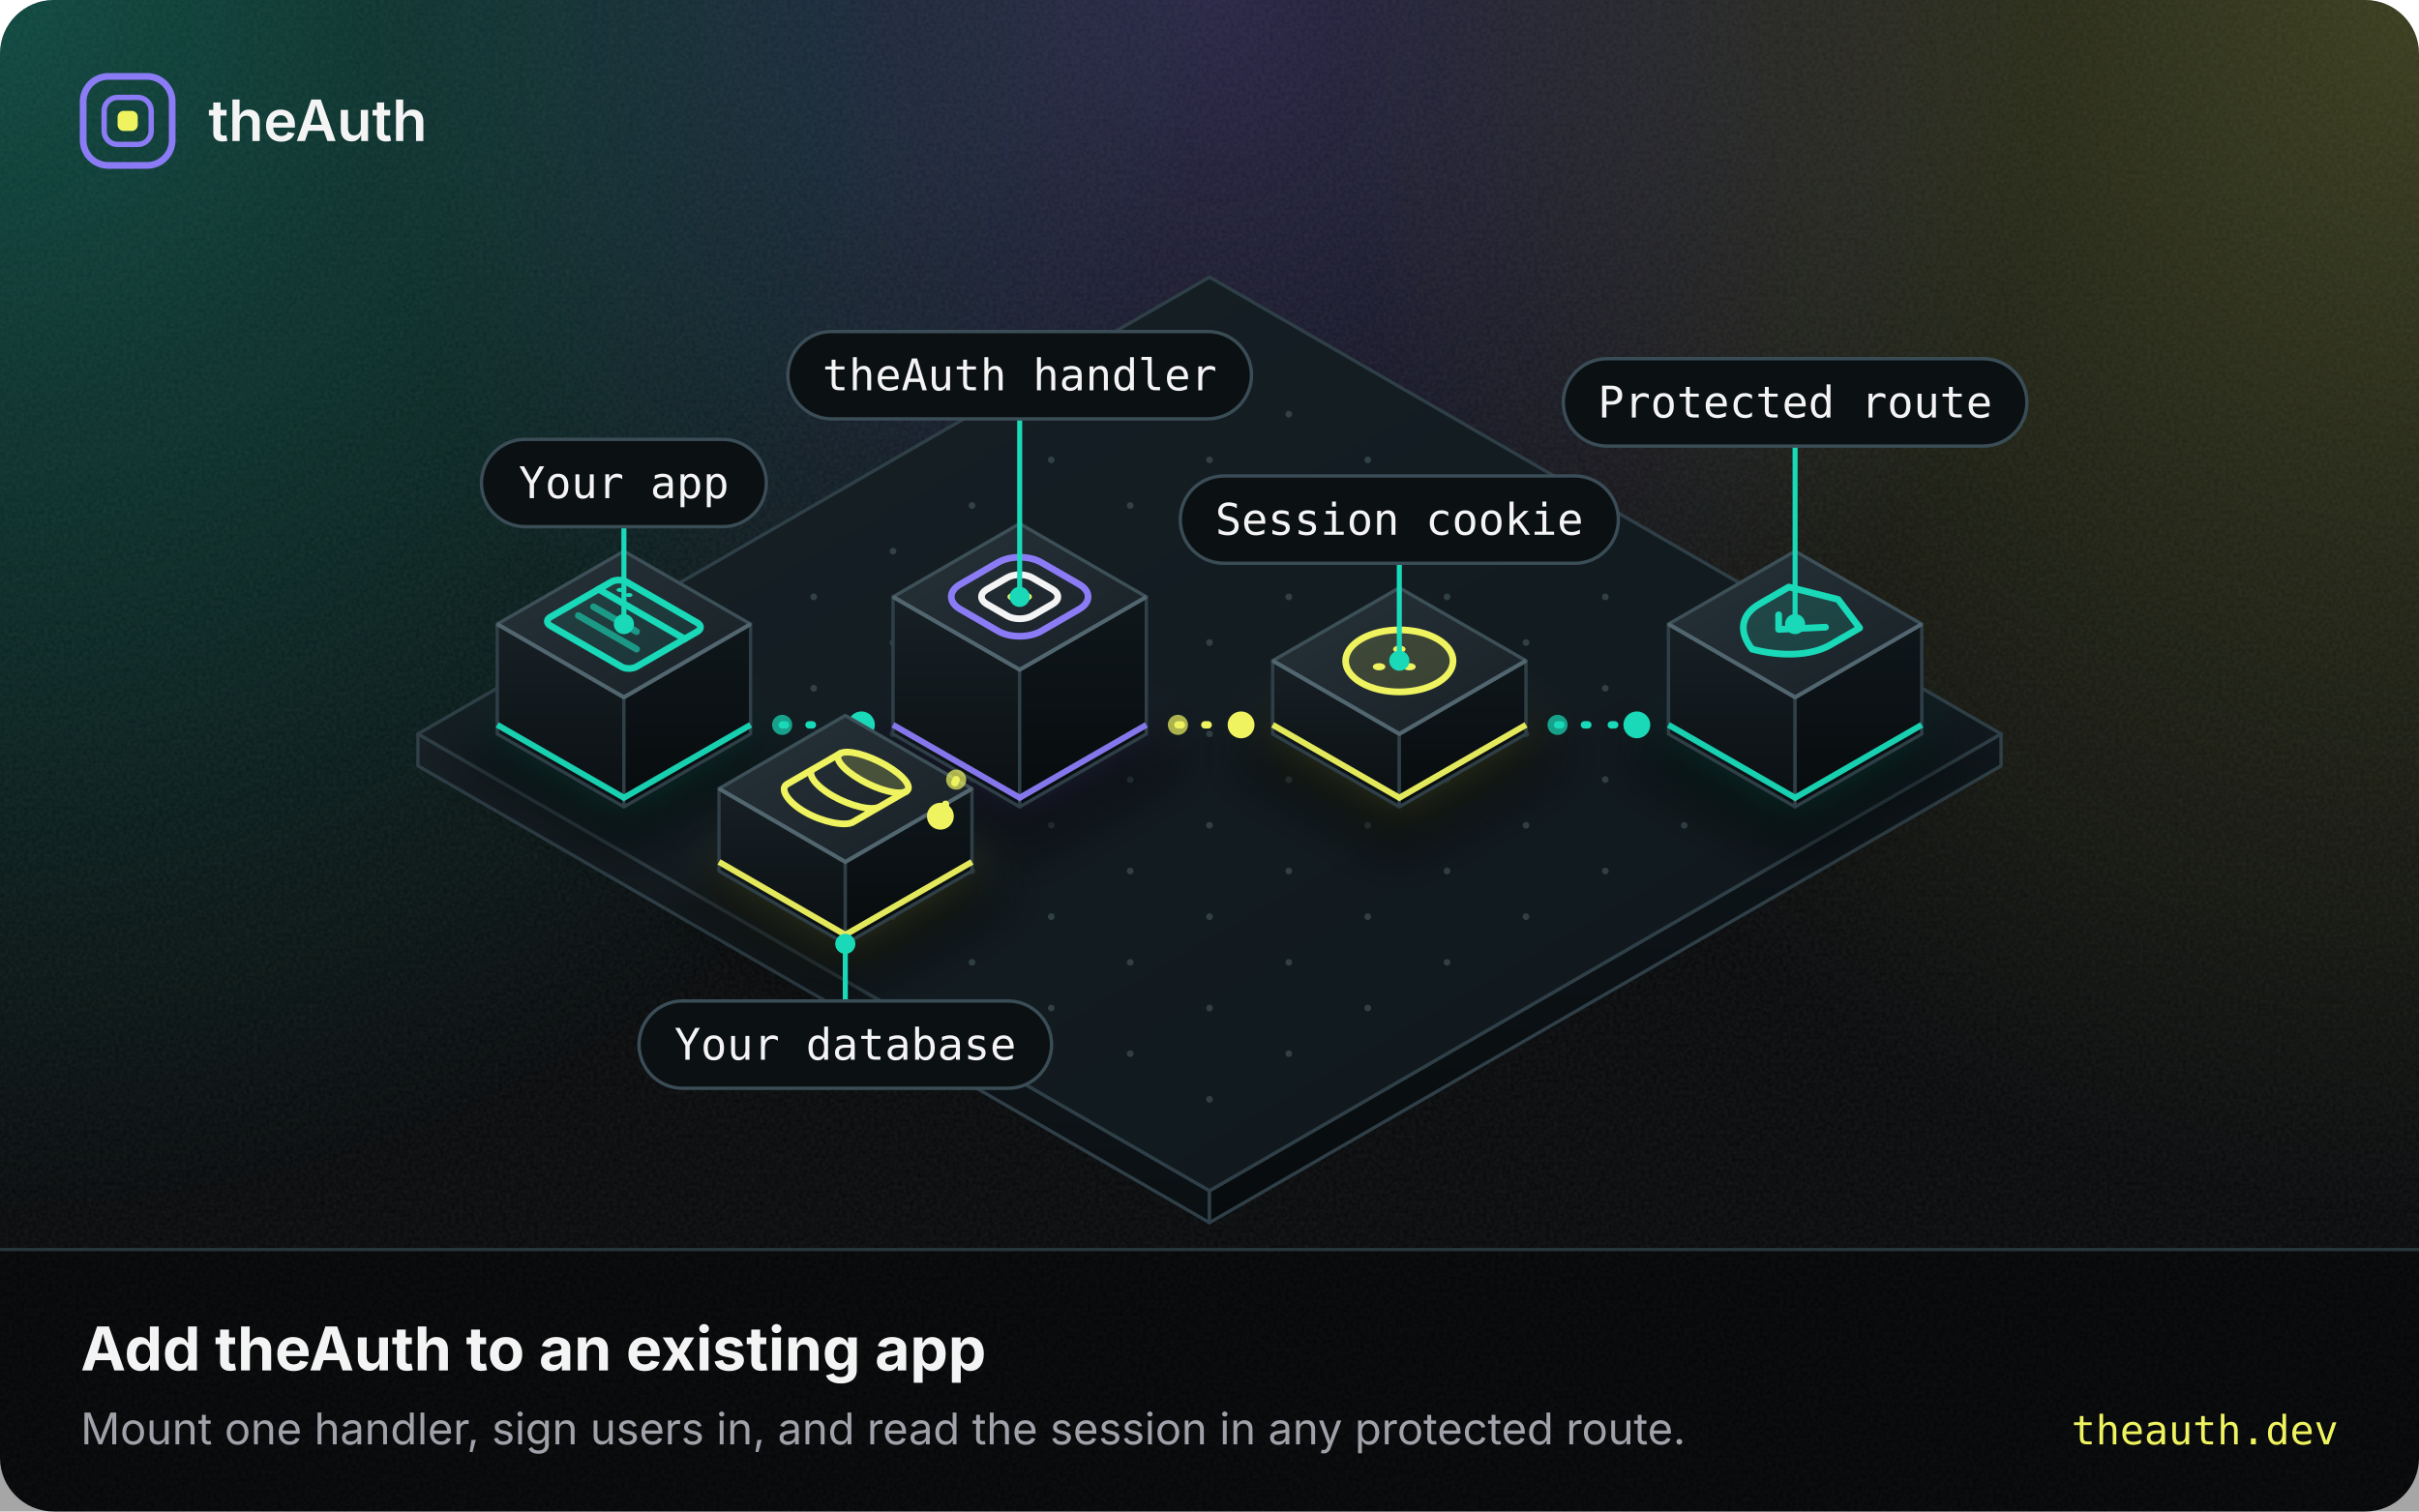
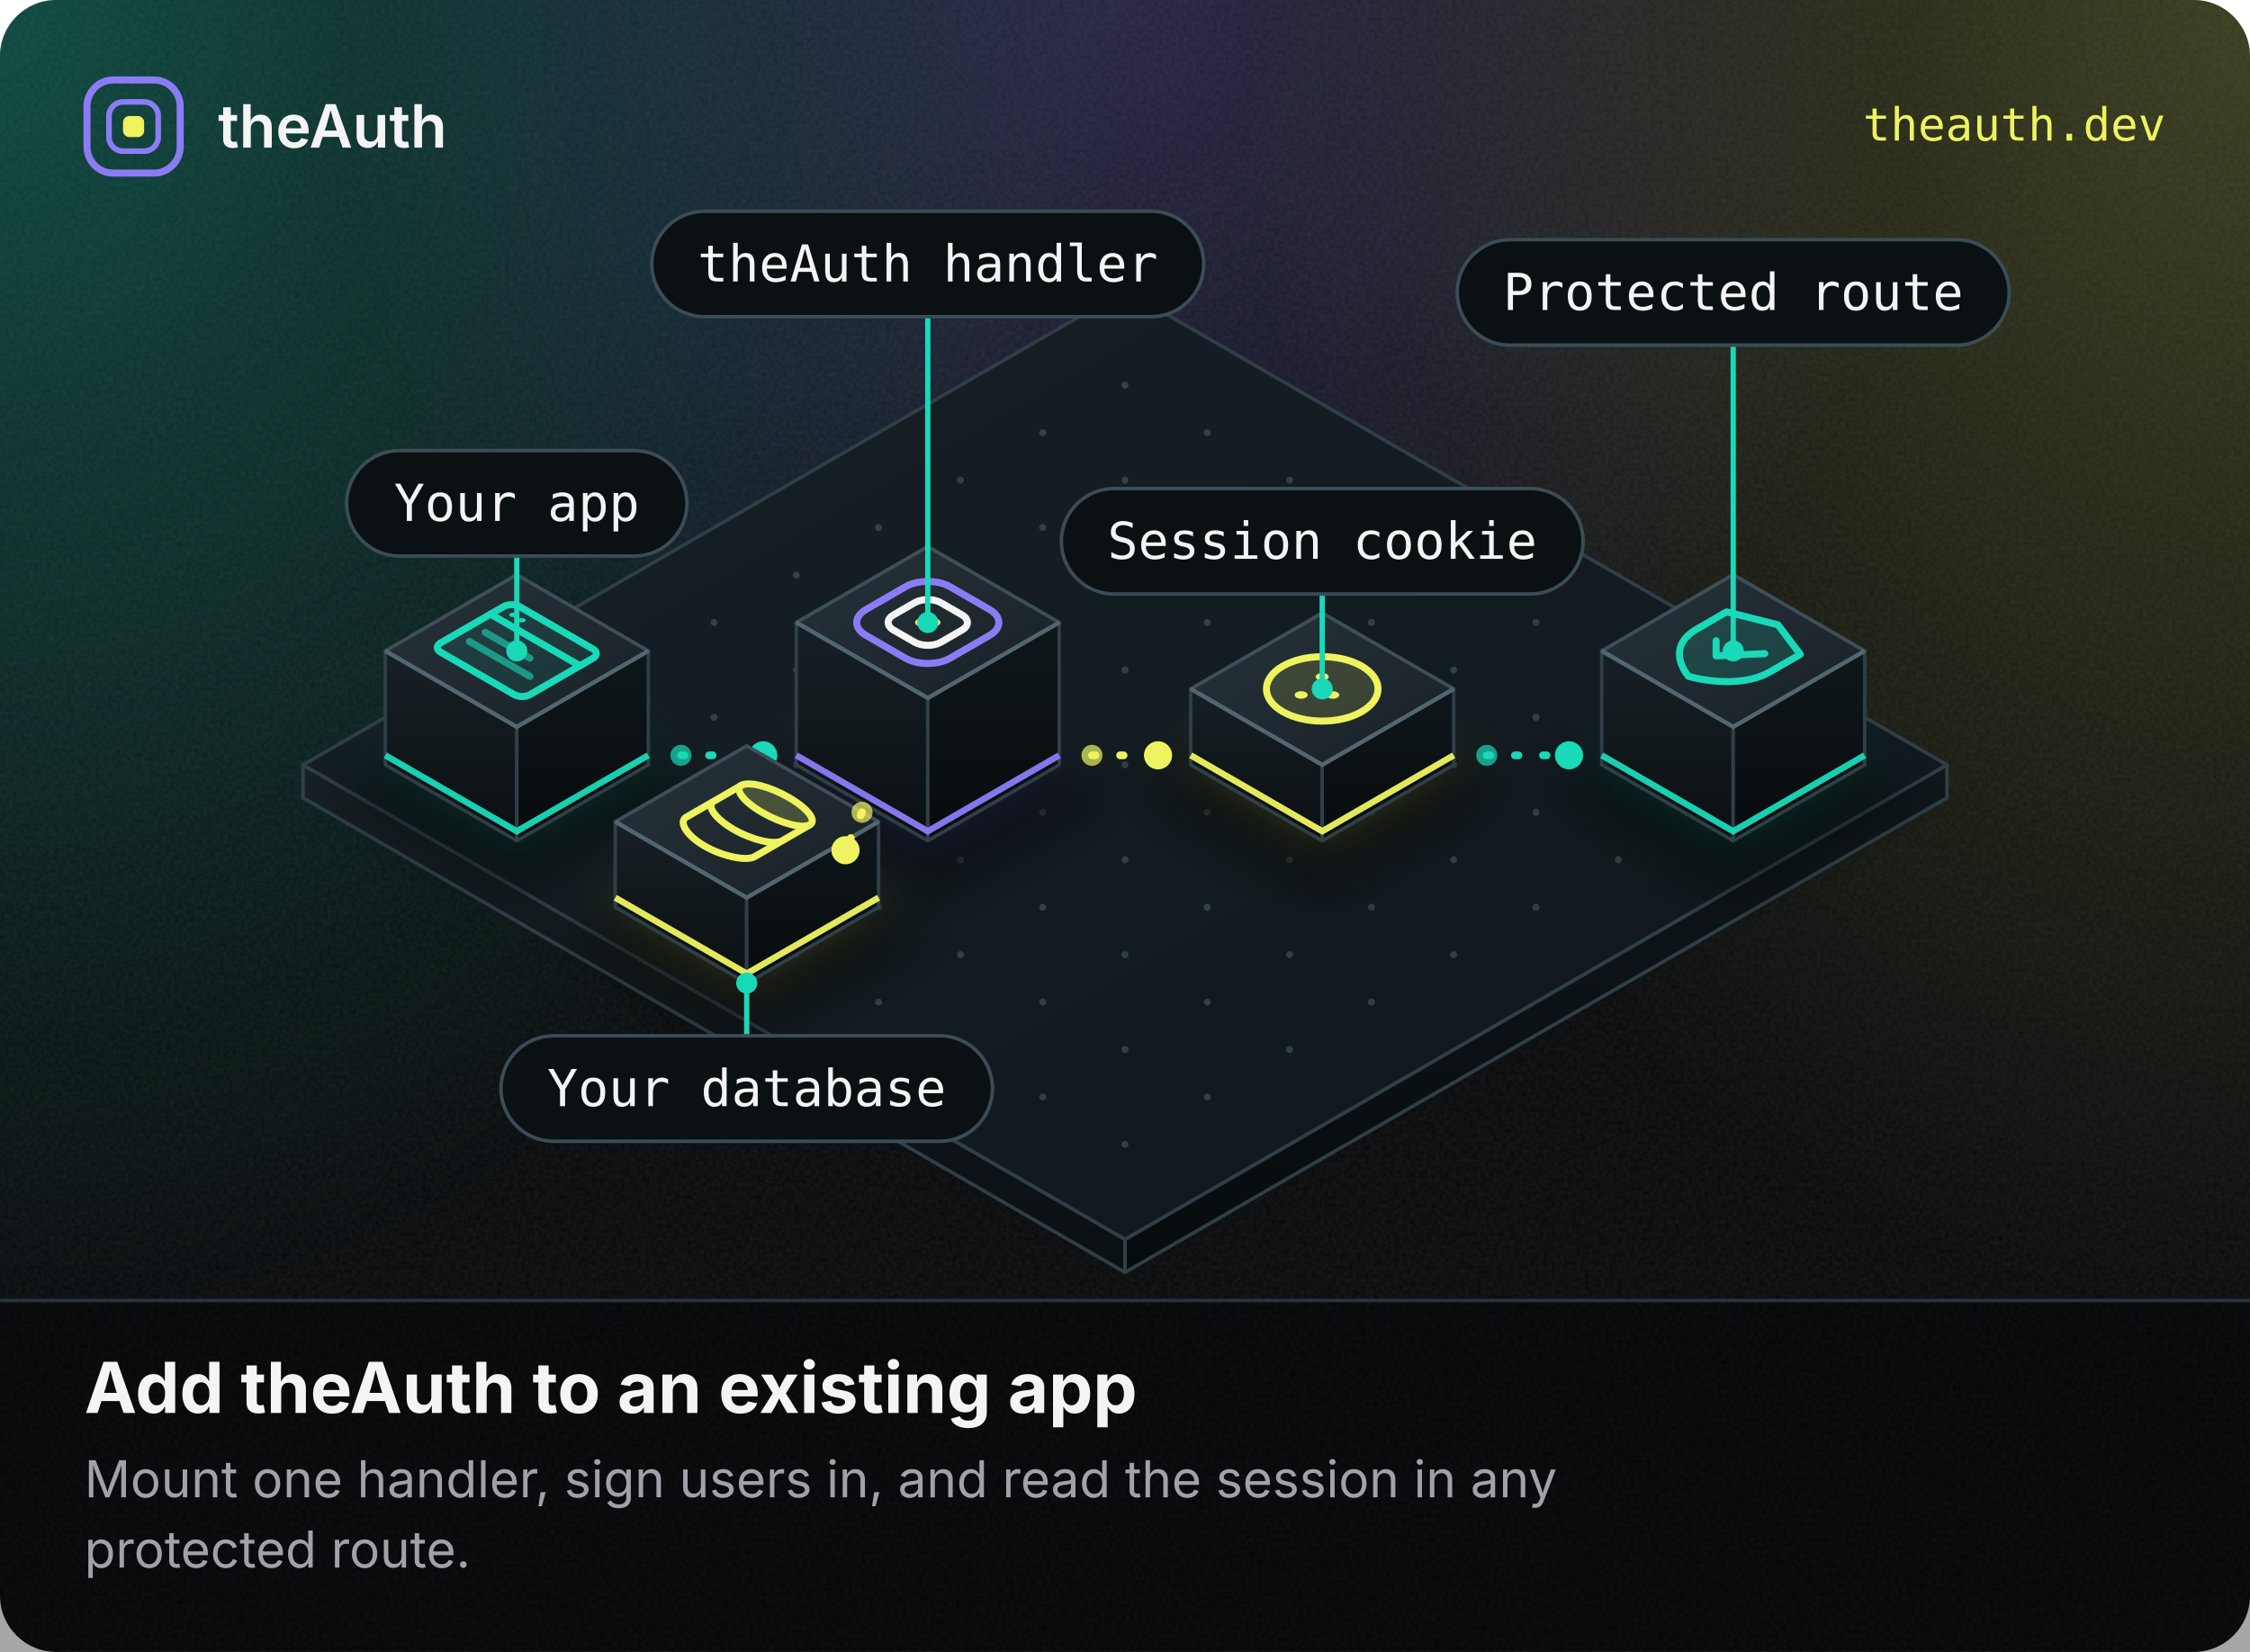
- <svg xmlns="http://www.w3.org/2000/svg" viewBox="0 0 720 450" width="720" height="450" role="img" aria-labelledby="t d" font-family="Inter,ui-sans-serif,system-ui,-apple-system,Segoe UI,Roboto,sans-serif">
+ <svg xmlns="http://www.w3.org/2000/svg" viewBox="0 0 640 470" preserveAspectRatio="xMidYMid meet" role="img" aria-labelledby="t d" font-family="Inter,ui-sans-serif,system-ui,-apple-system,Segoe UI,Roboto,sans-serif">
  <defs>
-     <radialGradient id="g1" cx="0" cy="0" r="1" gradientUnits="userSpaceOnUse" gradientTransform="translate(0 0) scale(360 360)">
+     <radialGradient id="g1" cx="0" cy="0" r="1" gradientUnits="userSpaceOnUse" gradientTransform="translate(0 0) scale(320 376)">
      <stop stop-color="#19d9b8" stop-opacity=".30" />
      <stop offset="1" stop-color="#19d9b8" stop-opacity="0" />
    </radialGradient>
-     <radialGradient id="g2" cx="0" cy="0" r="1" gradientUnits="userSpaceOnUse" gradientTransform="translate(360 0) scale(252 270)">
+     <radialGradient id="g2" cx="0" cy="0" r="1" gradientUnits="userSpaceOnUse" gradientTransform="translate(320 0) scale(224 282)">
      <stop stop-color="#8b7cf6" stop-opacity=".24" />
      <stop offset="1" stop-color="#8b7cf6" stop-opacity="0" />
    </radialGradient>
-     <radialGradient id="g3" cx="0" cy="0" r="1" gradientUnits="userSpaceOnUse" gradientTransform="translate(720 0) scale(324 360)">
+     <radialGradient id="g3" cx="0" cy="0" r="1" gradientUnits="userSpaceOnUse" gradientTransform="translate(640 0) scale(288 376)">
      <stop stop-color="#eef35f" stop-opacity=".22" />
      <stop offset="1" stop-color="#eef35f" stop-opacity="0" />
    </radialGradient>
    <linearGradient id="tf" x1="0" y1="0" x2="1" y2="1">
      <stop stop-color="#27333a" />
      <stop offset="1" stop-color="#182025" />
    </linearGradient>
    <linearGradient id="lf" x1="0" y1="0" x2="0" y2="1">
      <stop stop-color="#172025" />
      <stop offset="1" stop-color="#0a0f12" />
    </linearGradient>
    <linearGradient id="rf" x1="0" y1="0" x2="0" y2="1">
      <stop stop-color="#0f171b" />
      <stop offset="1" stop-color="#070b0d" />
    </linearGradient>
    <linearGradient id="pf" x1="0" y1="0" x2="1" y2="1">
      <stop stop-color="#162026" />
      <stop offset="1" stop-color="#0f171b" />
    </linearGradient>
    <filter id="bl" x="-30%" y="-30%" width="160%" height="160%">
      <feGaussianBlur stdDeviation="7" />
    </filter>
    <filter id="n" x="0" y="0" width="100%" height="100%">
      <feTurbulence type="fractalNoise" baseFrequency=".85" numOctaves="2" seed="11" stitchTiles="stitch" />
      <feColorMatrix values="0 0 0 0 1  0 0 0 0 1  0 0 0 0 1  0 0 0 .7 0" />
    </filter>
  </defs>
-   <rect width="720" height="450" rx="16" fill="#06080a" />
-   <rect width="720" height="450" rx="16" fill="url(#g1)" />
-   <rect width="720" height="450" rx="16" fill="url(#g2)" />
-   <rect width="720" height="450" rx="16" fill="url(#g3)" />
-   <rect width="720" height="450" rx="16" filter="url(#n)" opacity=".10" />
-   <polygon points="124.4,228 360,364 360,354.5 124.4,218.5" fill="url(#lf)" stroke="#2f3f47" stroke-width="1" stroke-linejoin="round" />
-   <polygon points="595.6,228 360,364 360,354.5 595.6,218.5" fill="url(#rf)" stroke="#2f3f47" stroke-width="1" stroke-linejoin="round" />
-   <polygon points="360,82.5 595.6,218.5 360,354.5 124.4,218.5" fill="url(#pf)" stroke="#2f3f47" stroke-width="1" stroke-linejoin="round" />
-   <circle cx="360" cy="109.7" r="1" fill="#46585f" opacity=".6" />
-   <circle cx="336.4" cy="123.3" r="1" fill="#46585f" opacity=".6" />
-   <circle cx="312.9" cy="136.9" r="1" fill="#46585f" opacity=".6" />
-   <circle cx="289.3" cy="150.5" r="1" fill="#46585f" opacity=".6" />
-   <circle cx="265.8" cy="164.1" r="1" fill="#46585f" opacity=".6" />
-   <circle cx="242.2" cy="177.7" r="1" fill="#46585f" opacity=".6" />
-   <circle cx="218.7" cy="191.3" r="1" fill="#46585f" opacity=".6" />
-   <circle cx="195.1" cy="204.9" r="1" fill="#46585f" opacity=".6" />
-   <circle cx="171.6" cy="218.5" r="1" fill="#46585f" opacity=".6" />
-   <circle cx="383.6" cy="123.3" r="1" fill="#46585f" opacity=".6" />
-   <circle cx="360" cy="136.9" r="1" fill="#46585f" opacity=".6" />
-   <circle cx="336.4" cy="150.5" r="1" fill="#46585f" opacity=".6" />
-   <circle cx="312.9" cy="164.1" r="1" fill="#46585f" opacity=".6" />
-   <circle cx="289.3" cy="177.7" r="1" fill="#46585f" opacity=".6" />
-   <circle cx="265.8" cy="191.3" r="1" fill="#46585f" opacity=".6" />
-   <circle cx="242.2" cy="204.9" r="1" fill="#46585f" opacity=".6" />
-   <circle cx="218.7" cy="218.5" r="1" fill="#46585f" opacity=".6" />
-   <circle cx="195.1" cy="232.1" r="1" fill="#46585f" opacity=".6" />
-   <circle cx="407.1" cy="136.9" r="1" fill="#46585f" opacity=".6" />
-   <circle cx="383.6" cy="150.5" r="1" fill="#46585f" opacity=".6" />
-   <circle cx="360" cy="164.1" r="1" fill="#46585f" opacity=".6" />
-   <circle cx="336.4" cy="177.7" r="1" fill="#46585f" opacity=".6" />
-   <circle cx="312.9" cy="191.3" r="1" fill="#46585f" opacity=".6" />
-   <circle cx="289.3" cy="204.9" r="1" fill="#46585f" opacity=".6" />
-   <circle cx="265.8" cy="218.5" r="1" fill="#46585f" opacity=".6" />
-   <circle cx="242.2" cy="232.1" r="1" fill="#46585f" opacity=".6" />
-   <circle cx="218.7" cy="245.7" r="1" fill="#46585f" opacity=".6" />
-   <circle cx="430.7" cy="150.5" r="1" fill="#46585f" opacity=".6" />
-   <circle cx="407.1" cy="164.1" r="1" fill="#46585f" opacity=".6" />
-   <circle cx="383.6" cy="177.7" r="1" fill="#46585f" opacity=".6" />
-   <circle cx="360" cy="191.3" r="1" fill="#46585f" opacity=".6" />
-   <circle cx="336.4" cy="204.9" r="1" fill="#46585f" opacity=".6" />
-   <circle cx="312.9" cy="218.5" r="1" fill="#46585f" opacity=".6" />
-   <circle cx="289.3" cy="232.1" r="1" fill="#46585f" opacity=".6" />
-   <circle cx="265.8" cy="245.7" r="1" fill="#46585f" opacity=".6" />
-   <circle cx="242.2" cy="259.3" r="1" fill="#46585f" opacity=".6" />
-   <circle cx="454.2" cy="164.1" r="1" fill="#46585f" opacity=".6" />
-   <circle cx="430.7" cy="177.7" r="1" fill="#46585f" opacity=".6" />
-   <circle cx="407.1" cy="191.3" r="1" fill="#46585f" opacity=".6" />
-   <circle cx="383.6" cy="204.9" r="1" fill="#46585f" opacity=".6" />
-   <circle cx="360" cy="218.5" r="1" fill="#46585f" opacity=".6" />
-   <circle cx="336.4" cy="232.1" r="1" fill="#46585f" opacity=".6" />
-   <circle cx="312.9" cy="245.7" r="1" fill="#46585f" opacity=".6" />
-   <circle cx="289.3" cy="259.3" r="1" fill="#46585f" opacity=".6" />
-   <circle cx="265.8" cy="272.9" r="1" fill="#46585f" opacity=".6" />
-   <circle cx="477.8" cy="177.7" r="1" fill="#46585f" opacity=".6" />
-   <circle cx="454.2" cy="191.3" r="1" fill="#46585f" opacity=".6" />
-   <circle cx="430.7" cy="204.9" r="1" fill="#46585f" opacity=".6" />
-   <circle cx="407.1" cy="218.5" r="1" fill="#46585f" opacity=".6" />
-   <circle cx="383.6" cy="232.1" r="1" fill="#46585f" opacity=".6" />
-   <circle cx="360" cy="245.7" r="1" fill="#46585f" opacity=".6" />
-   <circle cx="336.4" cy="259.3" r="1" fill="#46585f" opacity=".6" />
-   <circle cx="312.9" cy="272.9" r="1" fill="#46585f" opacity=".6" />
-   <circle cx="289.3" cy="286.5" r="1" fill="#46585f" opacity=".6" />
-   <circle cx="501.3" cy="191.3" r="1" fill="#46585f" opacity=".6" />
-   <circle cx="477.8" cy="204.9" r="1" fill="#46585f" opacity=".6" />
-   <circle cx="454.2" cy="218.5" r="1" fill="#46585f" opacity=".6" />
-   <circle cx="430.7" cy="232.1" r="1" fill="#46585f" opacity=".6" />
-   <circle cx="407.1" cy="245.7" r="1" fill="#46585f" opacity=".6" />
-   <circle cx="383.6" cy="259.3" r="1" fill="#46585f" opacity=".6" />
-   <circle cx="360" cy="272.9" r="1" fill="#46585f" opacity=".6" />
-   <circle cx="336.4" cy="286.5" r="1" fill="#46585f" opacity=".6" />
-   <circle cx="312.9" cy="300.1" r="1" fill="#46585f" opacity=".6" />
-   <circle cx="524.9" cy="204.9" r="1" fill="#46585f" opacity=".6" />
-   <circle cx="501.3" cy="218.5" r="1" fill="#46585f" opacity=".6" />
-   <circle cx="477.8" cy="232.1" r="1" fill="#46585f" opacity=".6" />
-   <circle cx="454.2" cy="245.7" r="1" fill="#46585f" opacity=".6" />
-   <circle cx="430.7" cy="259.3" r="1" fill="#46585f" opacity=".6" />
-   <circle cx="407.1" cy="272.9" r="1" fill="#46585f" opacity=".6" />
-   <circle cx="383.6" cy="286.5" r="1" fill="#46585f" opacity=".6" />
-   <circle cx="360" cy="300.1" r="1" fill="#46585f" opacity=".6" />
-   <circle cx="336.4" cy="313.7" r="1" fill="#46585f" opacity=".6" />
-   <circle cx="548.4" cy="218.5" r="1" fill="#46585f" opacity=".6" />
-   <circle cx="524.9" cy="232.1" r="1" fill="#46585f" opacity=".6" />
-   <circle cx="501.3" cy="245.7" r="1" fill="#46585f" opacity=".6" />
-   <circle cx="477.8" cy="259.3" r="1" fill="#46585f" opacity=".6" />
-   <circle cx="454.2" cy="272.9" r="1" fill="#46585f" opacity=".6" />
-   <circle cx="430.7" cy="286.5" r="1" fill="#46585f" opacity=".6" />
-   <circle cx="407.1" cy="300.1" r="1" fill="#46585f" opacity=".6" />
-   <circle cx="383.6" cy="313.7" r="1" fill="#46585f" opacity=".6" />
-   <circle cx="360" cy="327.3" r="1" fill="#46585f" opacity=".6" />
-   <polygon points="185.7,195.9 236.6,225.3 185.7,254.7 134.8,225.3" fill="#000" opacity=".6" filter="url(#bl)" />
-   <polygon points="185.7,194 228.1,218.5 185.7,243 143.3,218.5" fill="#19d9b8" opacity=".16" filter="url(#bl)" />
-   <polygon points="148,218.5 185.7,240.2 185.7,207.6 148,185.8" fill="url(#lf)" stroke="#2f3f47" stroke-width="1" stroke-linejoin="round" />
-   <polygon points="223.4,218.5 185.7,240.2 185.7,207.6 223.4,185.8" fill="url(#rf)" stroke="#2f3f47" stroke-width="1" stroke-linejoin="round" />
-   <polygon points="185.7,164.1 223.4,185.8 185.7,207.6 148,185.8" fill="url(#tf)" stroke="#3d5058" stroke-width="1" stroke-linejoin="round" />
-   <polyline points="148,185.8 185.7,207.6 223.4,185.8" fill="none" stroke="#52666f" stroke-width="1.2" />
-   <polyline points="148,215.8 185.7,237.5 223.4,215.8" fill="none" stroke="#19d9b8" stroke-width="1.8" opacity=".95" />
-   <g transform="matrix(37.688 21.76 -37.688 21.76 185.7 164.1)" fill="none" stroke-width="2" stroke-linecap="round" stroke-linejoin="round" style="vector-effect:non-scaling-stroke">
+   <rect width="640" height="470" rx="16" fill="#06080a" />
+   <rect width="640" height="470" rx="16" fill="url(#g1)" />
+   <rect width="640" height="470" rx="16" fill="url(#g2)" />
+   <rect width="640" height="470" rx="16" fill="url(#g3)" />
+   <rect width="640" height="470" rx="16" filter="url(#n)" opacity=".10" />
+   <polygon points="86.2,227 320,362 320,352.6 86.2,217.6" fill="url(#lf)" stroke="#2f3f47" stroke-width="1" stroke-linejoin="round" />
+   <polygon points="553.8,227 320,362 320,352.6 553.8,217.6" fill="url(#rf)" stroke="#2f3f47" stroke-width="1" stroke-linejoin="round" />
+   <polygon points="320,82.6 553.8,217.6 320,352.6 86.2,217.6" fill="url(#pf)" stroke="#2f3f47" stroke-width="1" stroke-linejoin="round" />
+   <circle cx="320" cy="109.6" r="1" fill="#46585f" opacity=".6" />
+   <circle cx="296.6" cy="123.1" r="1" fill="#46585f" opacity=".6" />
+   <circle cx="273.2" cy="136.6" r="1" fill="#46585f" opacity=".6" />
+   <circle cx="249.9" cy="150.1" r="1" fill="#46585f" opacity=".6" />
+   <circle cx="226.5" cy="163.6" r="1" fill="#46585f" opacity=".6" />
+   <circle cx="203.1" cy="177.1" r="1" fill="#46585f" opacity=".6" />
+   <circle cx="179.7" cy="190.6" r="1" fill="#46585f" opacity=".6" />
+   <circle cx="156.3" cy="204.1" r="1" fill="#46585f" opacity=".6" />
+   <circle cx="132.9" cy="217.6" r="1" fill="#46585f" opacity=".6" />
+   <circle cx="343.4" cy="123.1" r="1" fill="#46585f" opacity=".6" />
+   <circle cx="320" cy="136.6" r="1" fill="#46585f" opacity=".6" />
+   <circle cx="296.6" cy="150.1" r="1" fill="#46585f" opacity=".6" />
+   <circle cx="273.2" cy="163.6" r="1" fill="#46585f" opacity=".6" />
+   <circle cx="249.9" cy="177.1" r="1" fill="#46585f" opacity=".6" />
+   <circle cx="226.5" cy="190.6" r="1" fill="#46585f" opacity=".6" />
+   <circle cx="203.1" cy="204.1" r="1" fill="#46585f" opacity=".6" />
+   <circle cx="179.7" cy="217.6" r="1" fill="#46585f" opacity=".6" />
+   <circle cx="156.3" cy="231.1" r="1" fill="#46585f" opacity=".6" />
+   <circle cx="366.8" cy="136.6" r="1" fill="#46585f" opacity=".6" />
+   <circle cx="343.4" cy="150.1" r="1" fill="#46585f" opacity=".6" />
+   <circle cx="320" cy="163.6" r="1" fill="#46585f" opacity=".6" />
+   <circle cx="296.6" cy="177.1" r="1" fill="#46585f" opacity=".6" />
+   <circle cx="273.2" cy="190.6" r="1" fill="#46585f" opacity=".6" />
+   <circle cx="249.9" cy="204.1" r="1" fill="#46585f" opacity=".6" />
+   <circle cx="226.5" cy="217.6" r="1" fill="#46585f" opacity=".6" />
+   <circle cx="203.1" cy="231.1" r="1" fill="#46585f" opacity=".6" />
+   <circle cx="179.7" cy="244.6" r="1" fill="#46585f" opacity=".6" />
+   <circle cx="390.1" cy="150.1" r="1" fill="#46585f" opacity=".6" />
+   <circle cx="366.8" cy="163.6" r="1" fill="#46585f" opacity=".6" />
+   <circle cx="343.4" cy="177.1" r="1" fill="#46585f" opacity=".6" />
+   <circle cx="320" cy="190.6" r="1" fill="#46585f" opacity=".6" />
+   <circle cx="296.6" cy="204.1" r="1" fill="#46585f" opacity=".6" />
+   <circle cx="273.2" cy="217.6" r="1" fill="#46585f" opacity=".6" />
+   <circle cx="249.9" cy="231.1" r="1" fill="#46585f" opacity=".6" />
+   <circle cx="226.5" cy="244.6" r="1" fill="#46585f" opacity=".6" />
+   <circle cx="203.1" cy="258.1" r="1" fill="#46585f" opacity=".6" />
+   <circle cx="413.5" cy="163.6" r="1" fill="#46585f" opacity=".6" />
+   <circle cx="390.1" cy="177.1" r="1" fill="#46585f" opacity=".6" />
+   <circle cx="366.8" cy="190.6" r="1" fill="#46585f" opacity=".6" />
+   <circle cx="343.4" cy="204.1" r="1" fill="#46585f" opacity=".6" />
+   <circle cx="320" cy="217.6" r="1" fill="#46585f" opacity=".6" />
+   <circle cx="296.6" cy="231.1" r="1" fill="#46585f" opacity=".6" />
+   <circle cx="273.2" cy="244.6" r="1" fill="#46585f" opacity=".6" />
+   <circle cx="249.9" cy="258.1" r="1" fill="#46585f" opacity=".6" />
+   <circle cx="226.5" cy="271.6" r="1" fill="#46585f" opacity=".6" />
+   <circle cx="436.9" cy="177.1" r="1" fill="#46585f" opacity=".6" />
+   <circle cx="413.5" cy="190.6" r="1" fill="#46585f" opacity=".6" />
+   <circle cx="390.1" cy="204.1" r="1" fill="#46585f" opacity=".6" />
+   <circle cx="366.8" cy="217.6" r="1" fill="#46585f" opacity=".6" />
+   <circle cx="343.4" cy="231.1" r="1" fill="#46585f" opacity=".6" />
+   <circle cx="320" cy="244.6" r="1" fill="#46585f" opacity=".6" />
+   <circle cx="296.6" cy="258.1" r="1" fill="#46585f" opacity=".6" />
+   <circle cx="273.2" cy="271.6" r="1" fill="#46585f" opacity=".6" />
+   <circle cx="249.9" cy="285.1" r="1" fill="#46585f" opacity=".6" />
+   <circle cx="460.3" cy="190.6" r="1" fill="#46585f" opacity=".6" />
+   <circle cx="436.9" cy="204.1" r="1" fill="#46585f" opacity=".6" />
+   <circle cx="413.5" cy="217.6" r="1" fill="#46585f" opacity=".6" />
+   <circle cx="390.1" cy="231.1" r="1" fill="#46585f" opacity=".6" />
+   <circle cx="366.8" cy="244.6" r="1" fill="#46585f" opacity=".6" />
+   <circle cx="343.4" cy="258.1" r="1" fill="#46585f" opacity=".6" />
+   <circle cx="320" cy="271.6" r="1" fill="#46585f" opacity=".6" />
+   <circle cx="296.6" cy="285.1" r="1" fill="#46585f" opacity=".6" />
+   <circle cx="273.2" cy="298.6" r="1" fill="#46585f" opacity=".6" />
+   <circle cx="483.7" cy="204.1" r="1" fill="#46585f" opacity=".6" />
+   <circle cx="460.3" cy="217.6" r="1" fill="#46585f" opacity=".6" />
+   <circle cx="436.9" cy="231.1" r="1" fill="#46585f" opacity=".6" />
+   <circle cx="413.5" cy="244.6" r="1" fill="#46585f" opacity=".6" />
+   <circle cx="390.1" cy="258.1" r="1" fill="#46585f" opacity=".6" />
+   <circle cx="366.8" cy="271.6" r="1" fill="#46585f" opacity=".6" />
+   <circle cx="343.4" cy="285.1" r="1" fill="#46585f" opacity=".6" />
+   <circle cx="320" cy="298.6" r="1" fill="#46585f" opacity=".6" />
+   <circle cx="296.6" cy="312.1" r="1" fill="#46585f" opacity=".6" />
+   <circle cx="507.1" cy="217.6" r="1" fill="#46585f" opacity=".6" />
+   <circle cx="483.7" cy="231.1" r="1" fill="#46585f" opacity=".6" />
+   <circle cx="460.3" cy="244.6" r="1" fill="#46585f" opacity=".6" />
+   <circle cx="436.9" cy="258.1" r="1" fill="#46585f" opacity=".6" />
+   <circle cx="413.5" cy="271.6" r="1" fill="#46585f" opacity=".6" />
+   <circle cx="390.1" cy="285.1" r="1" fill="#46585f" opacity=".6" />
+   <circle cx="366.8" cy="298.6" r="1" fill="#46585f" opacity=".6" />
+   <circle cx="343.4" cy="312.1" r="1" fill="#46585f" opacity=".6" />
+   <circle cx="320" cy="325.6" r="1" fill="#46585f" opacity=".6" />
+   <polygon points="147,195.1 197.5,224.3 147,253.5 96.5,224.3" fill="#000" opacity=".6" filter="url(#bl)" />
+   <polygon points="147,193.3 189.1,217.6 147,241.9 104.9,217.6" fill="#19d9b8" opacity=".16" filter="url(#bl)" />
+   <polygon points="109.6,217.6 147,239.2 147,206.8 109.6,185.2" fill="url(#lf)" stroke="#2f3f47" stroke-width="1" stroke-linejoin="round" />
+   <polygon points="184.4,217.6 147,239.2 147,206.8 184.4,185.2" fill="url(#rf)" stroke="#2f3f47" stroke-width="1" stroke-linejoin="round" />
+   <polygon points="147,163.5 184.4,185.2 147,206.8 109.6,185.2" fill="url(#tf)" stroke="#3d5058" stroke-width="1" stroke-linejoin="round" />
+   <polyline points="109.6,185.2 147,206.8 184.4,185.2" fill="none" stroke="#52666f" stroke-width="1.2" />
+   <polyline points="109.6,214.9 147,236.5 184.4,214.9" fill="none" stroke="#19d9b8" stroke-width="1.8" opacity=".95" />
+   <g transform="matrix(37.411 21.6 -37.411 21.6 147 163.5)" fill="none" stroke-width="2" stroke-linecap="round" stroke-linejoin="round" style="vector-effect:non-scaling-stroke">
    <rect vector-effect="non-scaling-stroke" x=".16" y=".2" width=".68" height=".6" rx=".06" fill="#19d9b8" fill-opacity=".1" stroke="#19d9b8" />
    <path vector-effect="non-scaling-stroke" d="M.16 .36H.84" stroke="#19d9b8" />
    <circle vector-effect="non-scaling-stroke" cx=".25" cy=".28" r=".02" fill="#19d9b8" stroke="none" />
    <circle vector-effect="non-scaling-stroke" cx=".32" cy=".28" r=".02" fill="#19d9b8" stroke="none" />
    <path vector-effect="non-scaling-stroke" d="M.26 .5H.6M.26 .62H.72" stroke="#19d9b8" stroke-opacity=".6" />
  </g>
-   <polygon points="303.5,195.9 354.3,225.3 303.5,254.7 252.6,225.3" fill="#000" opacity=".6" filter="url(#bl)" />
-   <polygon points="303.5,194 345.9,218.5 303.5,243 261.1,218.5" fill="#8b7cf6" opacity=".16" filter="url(#bl)" />
-   <polygon points="265.8,218.5 303.5,240.2 303.5,199.4 265.8,177.7" fill="url(#lf)" stroke="#2f3f47" stroke-width="1" stroke-linejoin="round" />
-   <polygon points="341.2,218.5 303.5,240.2 303.5,199.4 341.2,177.7" fill="url(#rf)" stroke="#2f3f47" stroke-width="1" stroke-linejoin="round" />
-   <polygon points="303.5,155.9 341.2,177.7 303.5,199.4 265.8,177.7" fill="url(#tf)" stroke="#3d5058" stroke-width="1" stroke-linejoin="round" />
-   <polyline points="265.8,177.7 303.5,199.4 341.2,177.7" fill="none" stroke="#52666f" stroke-width="1.2" />
-   <polyline points="265.8,215.8 303.5,237.5 341.2,215.8" fill="none" stroke="#8b7cf6" stroke-width="1.8" opacity=".95" />
-   <g transform="matrix(37.688 21.76 -37.688 21.76 303.5 155.9)" fill="none" stroke-width="2" stroke-linecap="round" stroke-linejoin="round" style="vector-effect:non-scaling-stroke">
+   <polygon points="263.9,195.1 314.4,224.3 263.9,253.5 213.4,224.3" fill="#000" opacity=".6" filter="url(#bl)" />
+   <polygon points="263.9,193.3 306,217.6 263.9,241.9 221.8,217.6" fill="#8b7cf6" opacity=".16" filter="url(#bl)" />
+   <polygon points="226.5,217.6 263.9,239.2 263.9,198.6 226.5,177.1" fill="url(#lf)" stroke="#2f3f47" stroke-width="1" stroke-linejoin="round" />
+   <polygon points="301.3,217.6 263.9,239.2 263.9,198.6 301.3,177.1" fill="url(#rf)" stroke="#2f3f47" stroke-width="1" stroke-linejoin="round" />
+   <polygon points="263.9,155.5 301.3,177.1 263.9,198.6 226.5,177.1" fill="url(#tf)" stroke="#3d5058" stroke-width="1" stroke-linejoin="round" />
+   <polyline points="226.5,177.1 263.9,198.6 301.3,177.1" fill="none" stroke="#52666f" stroke-width="1.2" />
+   <polyline points="226.5,214.9 263.9,236.5 301.3,214.9" fill="none" stroke="#8b7cf6" stroke-width="1.8" opacity=".95" />
+   <g transform="matrix(37.411 21.6 -37.411 21.6 263.9 155.5)" fill="none" stroke-width="2" stroke-linecap="round" stroke-linejoin="round" style="vector-effect:non-scaling-stroke">
    <rect vector-effect="non-scaling-stroke" x=".18" y=".18" width=".64" height=".64" rx=".17" fill="none" stroke="#8b7cf6" />
    <rect vector-effect="non-scaling-stroke" x=".32" y=".32" width=".36" height=".36" rx=".1" fill="none" stroke="#f4f4f5" />
    <rect vector-effect="non-scaling-stroke" x=".44" y=".44" width=".12" height=".12" rx=".04" fill="#eef35f" stroke="none" />
  </g>
-   <polygon points="416.5,195.9 467.4,225.3 416.5,254.7 365.7,225.3" fill="#000" opacity=".6" filter="url(#bl)" />
-   <polygon points="416.5,194 458.9,218.5 416.5,243 374.1,218.5" fill="#eef35f" opacity=".16" filter="url(#bl)" />
-   <polygon points="378.8,218.5 416.5,240.2 416.5,218.5 378.8,196.7" fill="url(#lf)" stroke="#2f3f47" stroke-width="1" stroke-linejoin="round" />
-   <polygon points="454.2,218.5 416.5,240.2 416.5,218.5 454.2,196.7" fill="url(#rf)" stroke="#2f3f47" stroke-width="1" stroke-linejoin="round" />
-   <polygon points="416.5,175 454.2,196.7 416.5,218.5 378.8,196.7" fill="url(#tf)" stroke="#3d5058" stroke-width="1" stroke-linejoin="round" />
-   <polyline points="378.8,196.7 416.5,218.5 454.2,196.7" fill="none" stroke="#52666f" stroke-width="1.2" />
-   <polyline points="378.8,215.8 416.5,237.5 454.2,215.8" fill="none" stroke="#eef35f" stroke-width="1.8" opacity=".95" />
-   <g transform="matrix(37.688 21.76 -37.688 21.76 416.5 175)" fill="none" stroke-width="2" stroke-linecap="round" stroke-linejoin="round" style="vector-effect:non-scaling-stroke">
+   <polygon points="376.1,195.1 426.6,224.3 376.1,253.5 325.6,224.3" fill="#000" opacity=".6" filter="url(#bl)" />
+   <polygon points="376.1,193.3 418.2,217.6 376.1,241.9 334,217.6" fill="#eef35f" opacity=".16" filter="url(#bl)" />
+   <polygon points="338.7,217.6 376.1,239.2 376.1,217.6 338.7,196" fill="url(#lf)" stroke="#2f3f47" stroke-width="1" stroke-linejoin="round" />
+   <polygon points="413.5,217.6 376.1,239.2 376.1,217.6 413.5,196" fill="url(#rf)" stroke="#2f3f47" stroke-width="1" stroke-linejoin="round" />
+   <polygon points="376.1,174.4 413.5,196 376.1,217.6 338.7,196" fill="url(#tf)" stroke="#3d5058" stroke-width="1" stroke-linejoin="round" />
+   <polyline points="338.7,196 376.1,217.6 413.5,196" fill="none" stroke="#52666f" stroke-width="1.2" />
+   <polyline points="338.7,214.9 376.1,236.5 413.5,214.9" fill="none" stroke="#eef35f" stroke-width="1.8" opacity=".95" />
+   <g transform="matrix(37.411 21.6 -37.411 21.6 376.1 174.4)" fill="none" stroke-width="2" stroke-linecap="round" stroke-linejoin="round" style="vector-effect:non-scaling-stroke">
    <circle vector-effect="non-scaling-stroke" cx=".5" cy=".5" r=".3" fill="#eef35f" fill-opacity=".14" stroke="#eef35f" />
    <circle vector-effect="non-scaling-stroke" cx=".42" cy=".42" r=".035" fill="#eef35f" stroke="none" />
    <circle vector-effect="non-scaling-stroke" cx=".58" cy=".5" r=".035" fill="#eef35f" stroke="none" />
    <circle vector-effect="non-scaling-stroke" cx=".46" cy=".62" r=".035" fill="#eef35f" stroke="none" />
  </g>
-   <polygon points="534.3,195.9 585.2,225.3 534.3,254.7 483.4,225.3" fill="#000" opacity=".6" filter="url(#bl)" />
-   <polygon points="534.3,194 576.7,218.5 534.3,243 491.9,218.5" fill="#19d9b8" opacity=".16" filter="url(#bl)" />
-   <polygon points="496.6,218.5 534.3,240.2 534.3,207.6 496.6,185.8" fill="url(#lf)" stroke="#2f3f47" stroke-width="1" stroke-linejoin="round" />
-   <polygon points="572,218.5 534.3,240.2 534.3,207.6 572,185.8" fill="url(#rf)" stroke="#2f3f47" stroke-width="1" stroke-linejoin="round" />
-   <polygon points="534.3,164.1 572,185.8 534.3,207.6 496.6,185.8" fill="url(#tf)" stroke="#3d5058" stroke-width="1" stroke-linejoin="round" />
-   <polyline points="496.6,185.8 534.3,207.6 572,185.8" fill="none" stroke="#52666f" stroke-width="1.2" />
-   <polyline points="496.6,215.8 534.3,237.5 572,215.8" fill="none" stroke="#19d9b8" stroke-width="1.8" opacity=".95" />
-   <g transform="matrix(37.688 21.76 -37.688 21.76 534.3 164.1)" fill="none" stroke-width="2" stroke-linecap="round" stroke-linejoin="round" style="vector-effect:non-scaling-stroke">
+   <polygon points="493,195.1 543.5,224.3 493,253.5 442.5,224.3" fill="#000" opacity=".6" filter="url(#bl)" />
+   <polygon points="493,193.3 535.1,217.6 493,241.9 450.9,217.6" fill="#19d9b8" opacity=".16" filter="url(#bl)" />
+   <polygon points="455.6,217.6 493,239.2 493,206.8 455.6,185.2" fill="url(#lf)" stroke="#2f3f47" stroke-width="1" stroke-linejoin="round" />
+   <polygon points="530.4,217.6 493,239.2 493,206.8 530.4,185.2" fill="url(#rf)" stroke="#2f3f47" stroke-width="1" stroke-linejoin="round" />
+   <polygon points="493,163.5 530.4,185.2 493,206.8 455.6,185.2" fill="url(#tf)" stroke="#3d5058" stroke-width="1" stroke-linejoin="round" />
+   <polyline points="455.6,185.2 493,206.8 530.4,185.2" fill="none" stroke="#52666f" stroke-width="1.2" />
+   <polyline points="455.6,214.9 493,236.5 530.4,214.9" fill="none" stroke="#19d9b8" stroke-width="1.8" opacity=".95" />
+   <g transform="matrix(37.411 21.6 -37.411 21.6 493 163.5)" fill="none" stroke-width="2" stroke-linecap="round" stroke-linejoin="round" style="vector-effect:non-scaling-stroke">
    <path vector-effect="non-scaling-stroke" d="M.5 .16L.78 .27V.5C.78 .66 .66 .78 .5 .84C.34 .78 .22 .66 .22 .5V.27Z" fill="#19d9b8" fill-opacity=".16" stroke="#19d9b8" />
    <path vector-effect="non-scaling-stroke" d="M.37 .5L.47 .6L.64 .4" fill="none" stroke="#19d9b8" />
  </g>
-   <polyline points="232.8,215.8 256.4,215.8" fill="none" stroke="#19d9b8" stroke-width="2.2" stroke-dasharray="1 7" stroke-linecap="round" stroke-linejoin="round" />
-   <circle cx="256.4" cy="215.8" r="4" fill="#19d9b8" />
-   <circle cx="232.8" cy="215.8" r="3" fill="#19d9b8" opacity=".7" />
-   <polyline points="350.6,215.8 369.4,215.8" fill="none" stroke="#eef35f" stroke-width="2.2" stroke-dasharray="1 7" stroke-linecap="round" stroke-linejoin="round" />
-   <circle cx="369.4" cy="215.8" r="4" fill="#eef35f" />
-   <circle cx="350.6" cy="215.8" r="3" fill="#eef35f" opacity=".7" />
-   <polyline points="463.6,215.8 487.2,215.8" fill="none" stroke="#19d9b8" stroke-width="2.2" stroke-dasharray="1 7" stroke-linecap="round" stroke-linejoin="round" />
-   <circle cx="487.2" cy="215.8" r="4" fill="#19d9b8" />
-   <circle cx="463.6" cy="215.8" r="3" fill="#19d9b8" opacity=".7" />
-   <line x1="185.7" y1="156.8" x2="185.7" y2="185.8" stroke="#19d9b8" stroke-width="1.5" />
-   <circle cx="185.7" cy="185.8" r="3" fill="#19d9b8" />
-   <rect x="143.3" y="130.8" width="84.8" height="26" rx="13" fill="#0b1013" stroke="#3a4d56" />
-   <text x="185.7" y="148.3" text-anchor="middle" font-size="13" fill="#f4f4f5" font-family="ui-monospace,JetBrains Mono,Menlo,Consolas,monospace">Your app</text>
-   <line x1="303.5" y1="124.7" x2="303.5" y2="177.7" stroke="#19d9b8" stroke-width="1.5" />
-   <circle cx="303.5" cy="177.7" r="3" fill="#19d9b8" />
-   <rect x="234.5" y="98.7" width="138" height="26" rx="13" fill="#0b1013" stroke="#3a4d56" />
-   <text x="303.5" y="116.2" text-anchor="middle" font-size="13" fill="#f4f4f5" font-family="ui-monospace,JetBrains Mono,Menlo,Consolas,monospace">theAuth handler</text>
-   <line x1="416.5" y1="167.7" x2="416.5" y2="196.7" stroke="#19d9b8" stroke-width="1.5" />
-   <circle cx="416.5" cy="196.7" r="3" fill="#19d9b8" />
-   <rect x="351.3" y="141.7" width="130.4" height="26" rx="13" fill="#0b1013" stroke="#3a4d56" />
-   <text x="416.5" y="159.2" text-anchor="middle" font-size="13" fill="#f4f4f5" font-family="ui-monospace,JetBrains Mono,Menlo,Consolas,monospace">Session cookie</text>
-   <line x1="534.3" y1="132.8" x2="534.3" y2="185.8" stroke="#19d9b8" stroke-width="1.5" />
-   <circle cx="534.3" cy="185.8" r="3" fill="#19d9b8" />
-   <rect x="465.3" y="106.8" width="138" height="26" rx="13" fill="#0b1013" stroke="#3a4d56" />
-   <text x="534.3" y="124.3" text-anchor="middle" font-size="13" fill="#f4f4f5" font-family="ui-monospace,JetBrains Mono,Menlo,Consolas,monospace">Protected route</text>
-   <polygon points="251.6,236.7 302.5,266.1 251.6,295.5 200.8,266.1" fill="#000" opacity=".6" filter="url(#bl)" />
-   <polygon points="251.6,234.8 294,259.3 251.6,283.8 209.2,259.3" fill="#eef35f" opacity=".16" filter="url(#bl)" />
-   <polygon points="214,259.3 251.6,281 251.6,256.6 214,234.8" fill="url(#lf)" stroke="#2f3f47" stroke-width="1" stroke-linejoin="round" />
-   <polygon points="289.3,259.3 251.6,281 251.6,256.6 289.3,234.8" fill="url(#rf)" stroke="#2f3f47" stroke-width="1" stroke-linejoin="round" />
-   <polygon points="251.6,213 289.3,234.8 251.6,256.6 214,234.8" fill="url(#tf)" stroke="#3d5058" stroke-width="1" stroke-linejoin="round" />
-   <polyline points="214,234.8 251.6,256.6 289.3,234.8" fill="none" stroke="#52666f" stroke-width="1.2" />
-   <polyline points="214,256.6 251.6,278.3 289.3,256.6" fill="none" stroke="#eef35f" stroke-width="1.8" opacity=".95" />
-   <g transform="matrix(37.688 21.76 -37.688 21.76 251.6 213)" fill="none" stroke-width="2" stroke-linecap="round" stroke-linejoin="round" style="vector-effect:non-scaling-stroke">
+   <polyline points="193.7,214.9 217.1,214.9" fill="none" stroke="#19d9b8" stroke-width="2.2" stroke-dasharray="1 7" stroke-linecap="round" stroke-linejoin="round" />
+   <circle cx="217.1" cy="214.9" r="4" fill="#19d9b8" />
+   <circle cx="193.7" cy="214.9" r="3" fill="#19d9b8" opacity=".7" />
+   <polyline points="310.6,214.9 329.4,214.9" fill="none" stroke="#eef35f" stroke-width="2.2" stroke-dasharray="1 7" stroke-linecap="round" stroke-linejoin="round" />
+   <circle cx="329.4" cy="214.9" r="4" fill="#eef35f" />
+   <circle cx="310.6" cy="214.9" r="3" fill="#eef35f" opacity=".7" />
+   <polyline points="422.9,214.9 446.3,214.9" fill="none" stroke="#19d9b8" stroke-width="2.2" stroke-dasharray="1 7" stroke-linecap="round" stroke-linejoin="round" />
+   <circle cx="446.3" cy="214.9" r="4" fill="#19d9b8" />
+   <circle cx="422.9" cy="214.9" r="3" fill="#19d9b8" opacity=".7" />
+   <polygon points="212.4,235.6 262.9,264.8 212.4,294 161.9,264.8" fill="#000" opacity=".6" filter="url(#bl)" />
+   <polygon points="212.4,233.8 254.5,258.1 212.4,282.3 170.4,258.1" fill="#eef35f" opacity=".16" filter="url(#bl)" />
+   <polygon points="175,258.1 212.4,279.7 212.4,255.4 175,233.8" fill="url(#lf)" stroke="#2f3f47" stroke-width="1" stroke-linejoin="round" />
+   <polygon points="249.9,258.1 212.4,279.7 212.4,255.4 249.9,233.8" fill="url(#rf)" stroke="#2f3f47" stroke-width="1" stroke-linejoin="round" />
+   <polygon points="212.4,212.2 249.9,233.8 212.4,255.4 175,233.8" fill="url(#tf)" stroke="#3d5058" stroke-width="1" stroke-linejoin="round" />
+   <polyline points="175,233.8 212.4,255.4 249.9,233.8" fill="none" stroke="#52666f" stroke-width="1.2" />
+   <polyline points="175,255.4 212.4,277 249.9,255.4" fill="none" stroke="#eef35f" stroke-width="1.8" opacity=".95" />
+   <g transform="matrix(37.411 21.6 -37.411 21.6 212.4 212.2)" fill="none" stroke-width="2" stroke-linecap="round" stroke-linejoin="round" style="vector-effect:non-scaling-stroke">
    <ellipse vector-effect="non-scaling-stroke" cx=".5" cy=".28" rx=".26" ry=".1" fill="#eef35f" fill-opacity=".2" stroke="#eef35f" />
    <path vector-effect="non-scaling-stroke" d="M.24 .28V.7C.24 .76 .36 .82 .5 .82S.76 .76 .76 .7V.28M.24 .49C.24 .55 .36 .6 .5 .6S.76 .55 .76 .49" stroke="#eef35f" />
  </g>
-   <polyline points="284.6,232.1 279.9,243" fill="none" stroke="#eef35f" stroke-width="2.2" stroke-dasharray="1 7" stroke-linecap="round" stroke-linejoin="round" />
-   <circle cx="279.9" cy="243" r="4" fill="#eef35f" />
-   <circle cx="284.6" cy="232.1" r="3" fill="#eef35f" opacity=".7" />
-   <line x1="251.6" y1="281" x2="251.6" y2="298" stroke="#19d9b8" stroke-width="1.5" />
-   <circle cx="251.6" cy="281" r="3" fill="#19d9b8" />
-   <rect x="190.2" y="298" width="122.8" height="26" rx="13" fill="#0b1013" stroke="#3a4d56" />
-   <text x="251.6" y="315.5" text-anchor="middle" font-size="13" fill="#f4f4f5" font-family="ui-monospace,JetBrains Mono,Menlo,Consolas,monospace">Your database</text>
+   <polyline points="245.2,231.1 240.5,241.9" fill="none" stroke="#eef35f" stroke-width="2.2" stroke-dasharray="1 7" stroke-linecap="round" stroke-linejoin="round" />
+   <circle cx="240.5" cy="241.9" r="4" fill="#eef35f" />
+   <circle cx="245.2" cy="231.1" r="3" fill="#eef35f" opacity=".7" />
+   <line x1="147" y1="158.2" x2="147" y2="185.2" stroke="#19d9b8" stroke-width="1.5" />
+   <circle cx="147" cy="185.2" r="3" fill="#19d9b8" />
+   <rect x="98.6" y="128.2" width="96.8" height="30" rx="15" fill="#0b1013" stroke="#3a4d56" />
+   <text x="147" y="148.2" text-anchor="middle" font-size="14.5" fill="#f4f4f5" font-family="ui-monospace,JetBrains Mono,Menlo,Consolas,monospace">Your app</text>
+   <line x1="263.9" y1="90.1" x2="263.9" y2="177.1" stroke="#19d9b8" stroke-width="1.5" />
+   <circle cx="263.9" cy="177.1" r="3" fill="#19d9b8" />
+   <rect x="185.4" y="60.1" width="157" height="30" rx="15" fill="#0b1013" stroke="#3a4d56" />
+   <text x="263.9" y="80.1" text-anchor="middle" font-size="14.5" fill="#f4f4f5" font-family="ui-monospace,JetBrains Mono,Menlo,Consolas,monospace">theAuth handler</text>
+   <line x1="376.1" y1="169" x2="376.1" y2="196" stroke="#19d9b8" stroke-width="1.5" />
+   <circle cx="376.1" cy="196" r="3" fill="#19d9b8" />
+   <rect x="301.9" y="139" width="148.4" height="30" rx="15" fill="#0b1013" stroke="#3a4d56" />
+   <text x="376.1" y="159" text-anchor="middle" font-size="14.5" fill="#f4f4f5" font-family="ui-monospace,JetBrains Mono,Menlo,Consolas,monospace">Session cookie</text>
+   <line x1="493" y1="98.2" x2="493" y2="185.2" stroke="#19d9b8" stroke-width="1.5" />
+   <circle cx="493" cy="185.2" r="3" fill="#19d9b8" />
+   <rect x="414.5" y="68.2" width="157" height="30" rx="15" fill="#0b1013" stroke="#3a4d56" />
+   <text x="493" y="88.2" text-anchor="middle" font-size="14.5" fill="#f4f4f5" font-family="ui-monospace,JetBrains Mono,Menlo,Consolas,monospace">Protected route</text>
+   <line x1="212.4" y1="279.7" x2="212.4" y2="294.7" stroke="#19d9b8" stroke-width="1.5" />
+   <circle cx="212.4" cy="279.7" r="3" fill="#19d9b8" />
+   <rect x="142.5" y="294.7" width="139.8" height="30" rx="15" fill="#0b1013" stroke="#3a4d56" />
+   <text x="212.4" y="314.7" text-anchor="middle" font-size="14.5" fill="#f4f4f5" font-family="ui-monospace,JetBrains Mono,Menlo,Consolas,monospace">Your database</text>
  <g transform="translate(24 22)">
    <rect x=".75" y=".75" width="26.5" height="26.5" rx="7.5" fill="none" stroke="#8b7cf6" stroke-width="2" />
    <rect x="7" y="7" width="14" height="14" rx="4" fill="none" stroke="#8b7cf6" stroke-width="1.6" />
    <rect x="11" y="11" width="6" height="6" rx="1.8" fill="#eef35f" />
    <text x="38" y="20" font-size="17" font-weight="600" fill="#f4f4f5">theAuth</text>
  </g>
-   <rect x="0" y="372" width="720" height="78" fill="#000" opacity=".35" />
-   <line x1="0" y1="372" x2="720" y2="372" stroke="#26343b" />
-   <text x="24" y="408" font-size="18" font-weight="650" fill="#f4f4f5">Add theAuth to an existing app</text>
-   <text x="24" y="430" font-size="13" fill="#a1a1aa">Mount one handler, sign users in, and read the session in any protected route.</text>
-   <text x="696" y="430" text-anchor="end" font-size="12" fill="#eef35f" font-family="ui-monospace,JetBrains Mono,Menlo,Consolas,monospace">theauth.dev</text>
+   <rect x="0" y="370" width="640" height="100" fill="#000" opacity=".35" />
+   <line x1="0" y1="370" x2="640" y2="370" stroke="#26343b" />
+   <text x="24" y="402" font-size="20" font-weight="650" fill="#f4f4f5">Add theAuth to an existing app</text>
+   <text x="24" y="426" font-size="14.5" fill="#a1a1aa">Mount one handler, sign users in, and read the session in any</text>
+   <text x="24" y="446" font-size="14.5" fill="#a1a1aa">protected route.</text>
+   <text x="616" y="40" text-anchor="end" font-size="13" fill="#eef35f" font-family="ui-monospace,JetBrains Mono,Menlo,Consolas,monospace">theauth.dev</text>
</svg>
